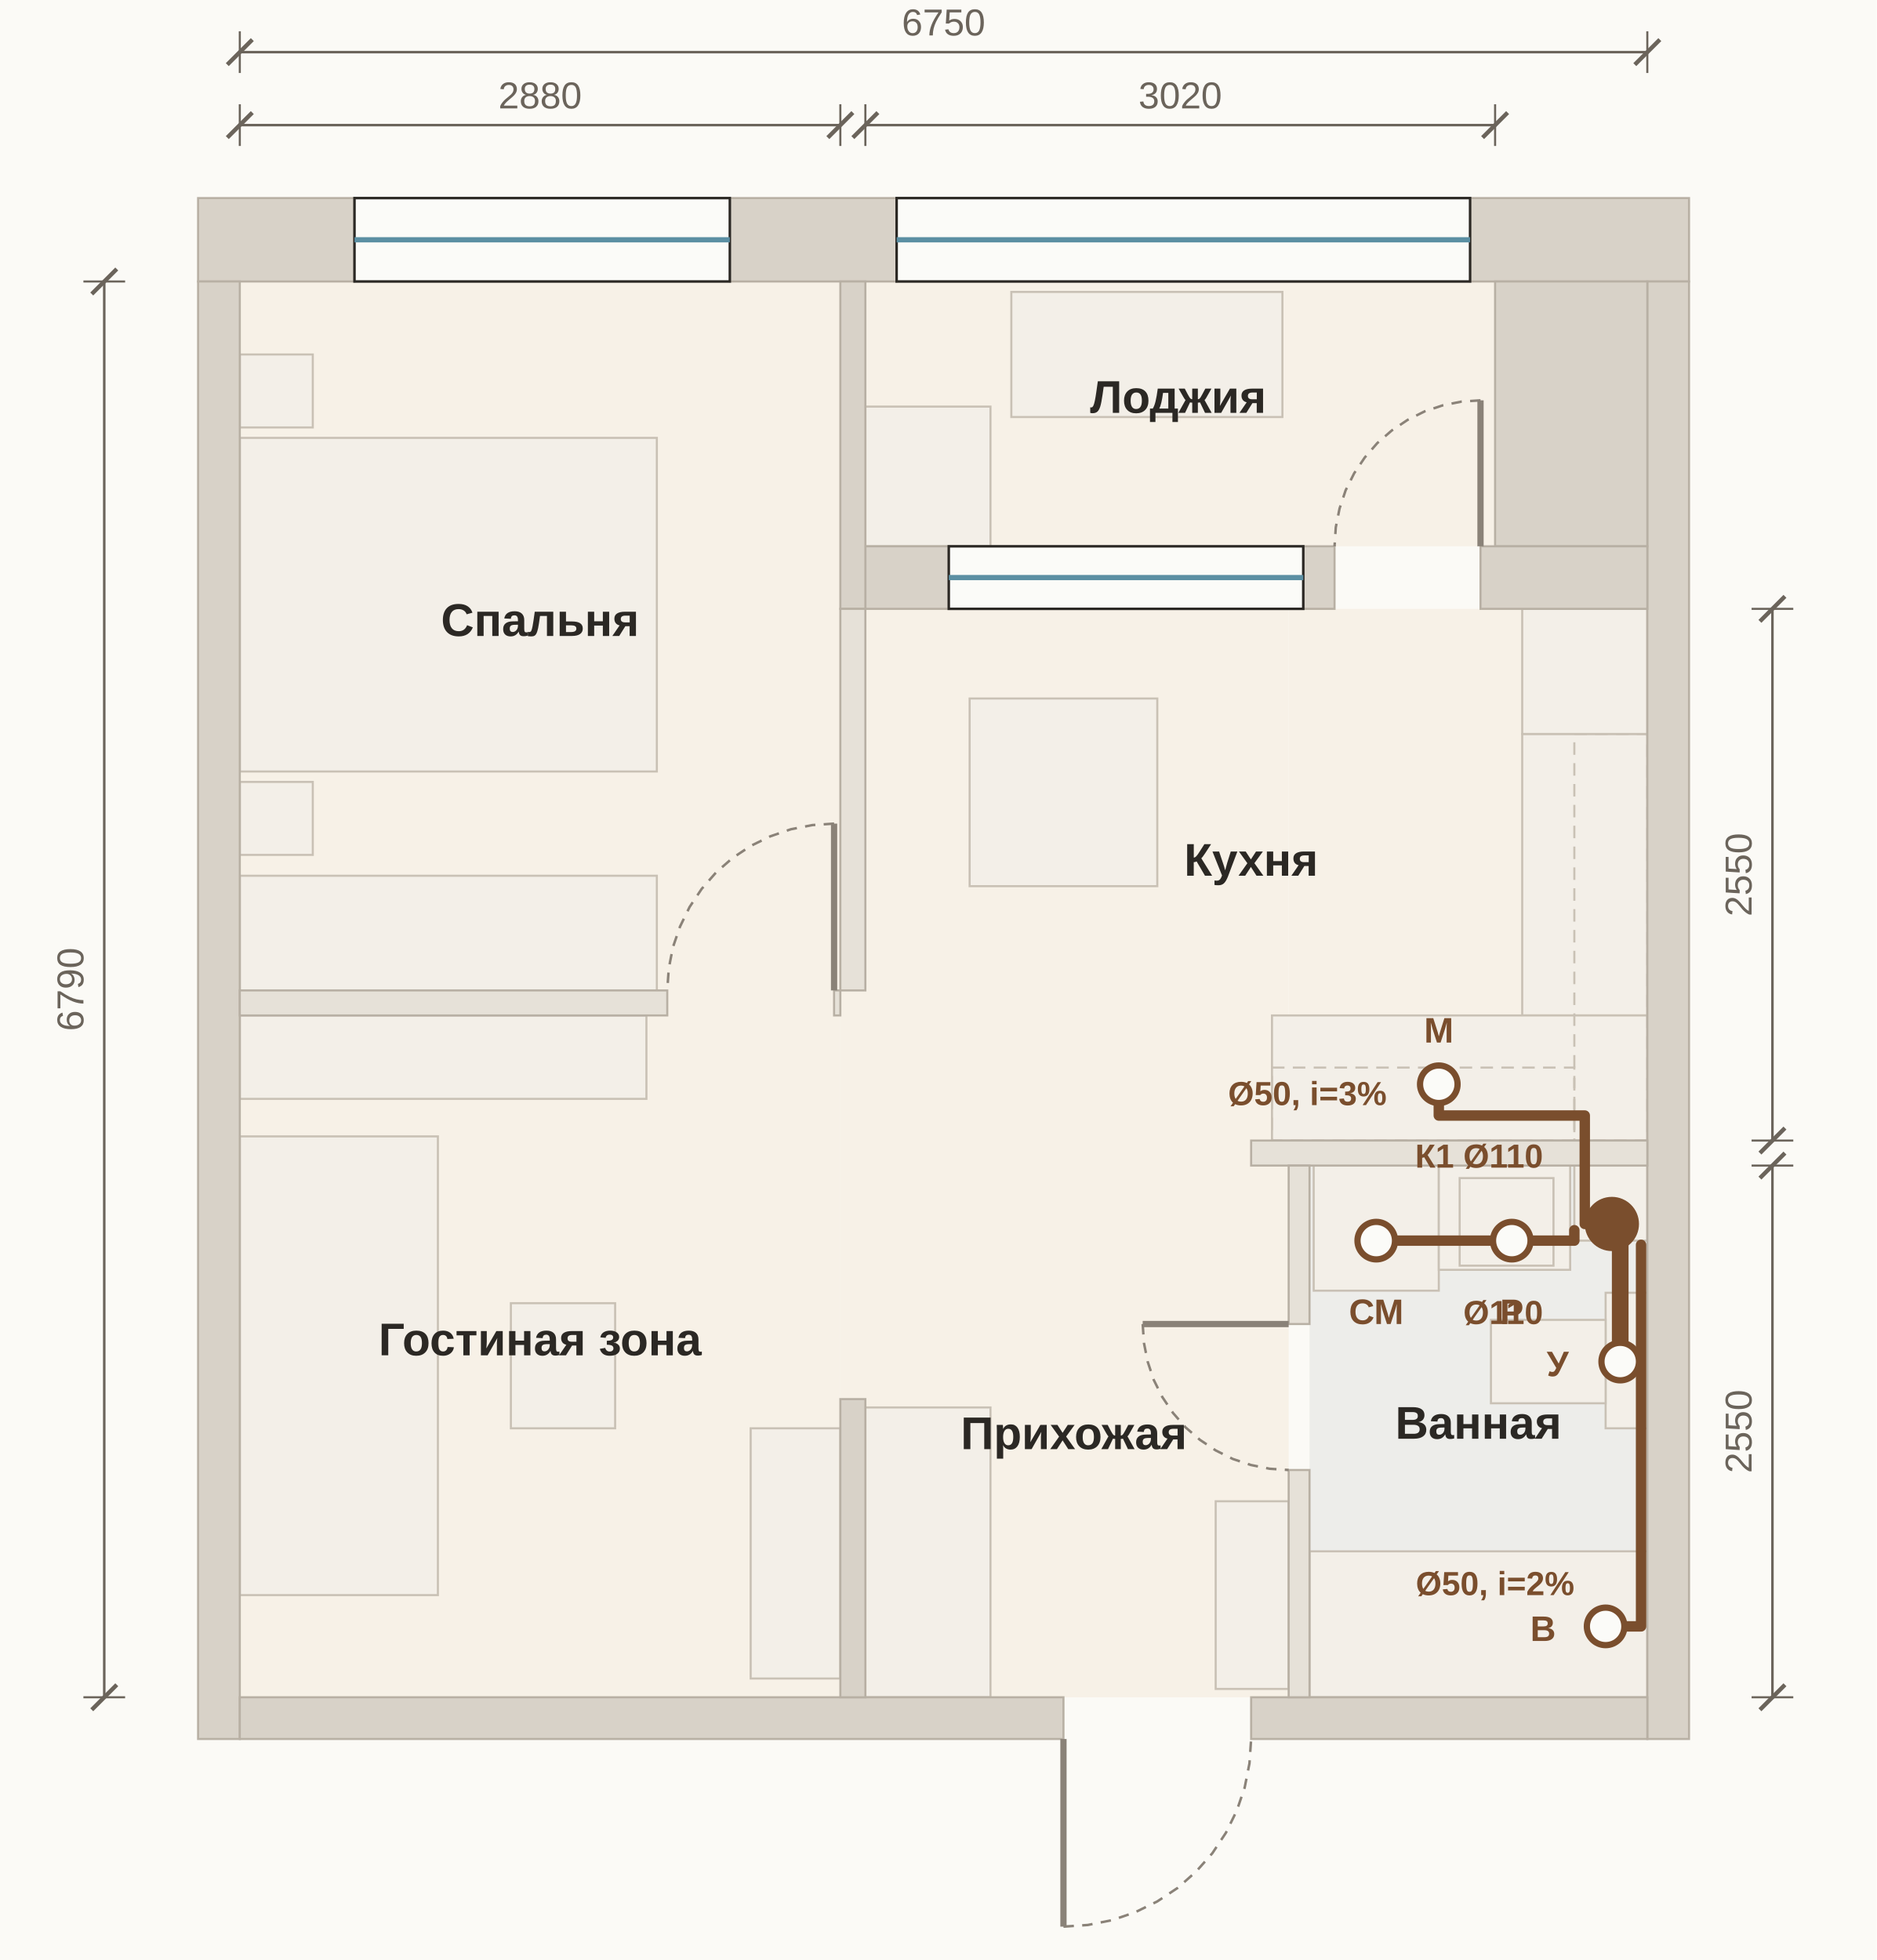
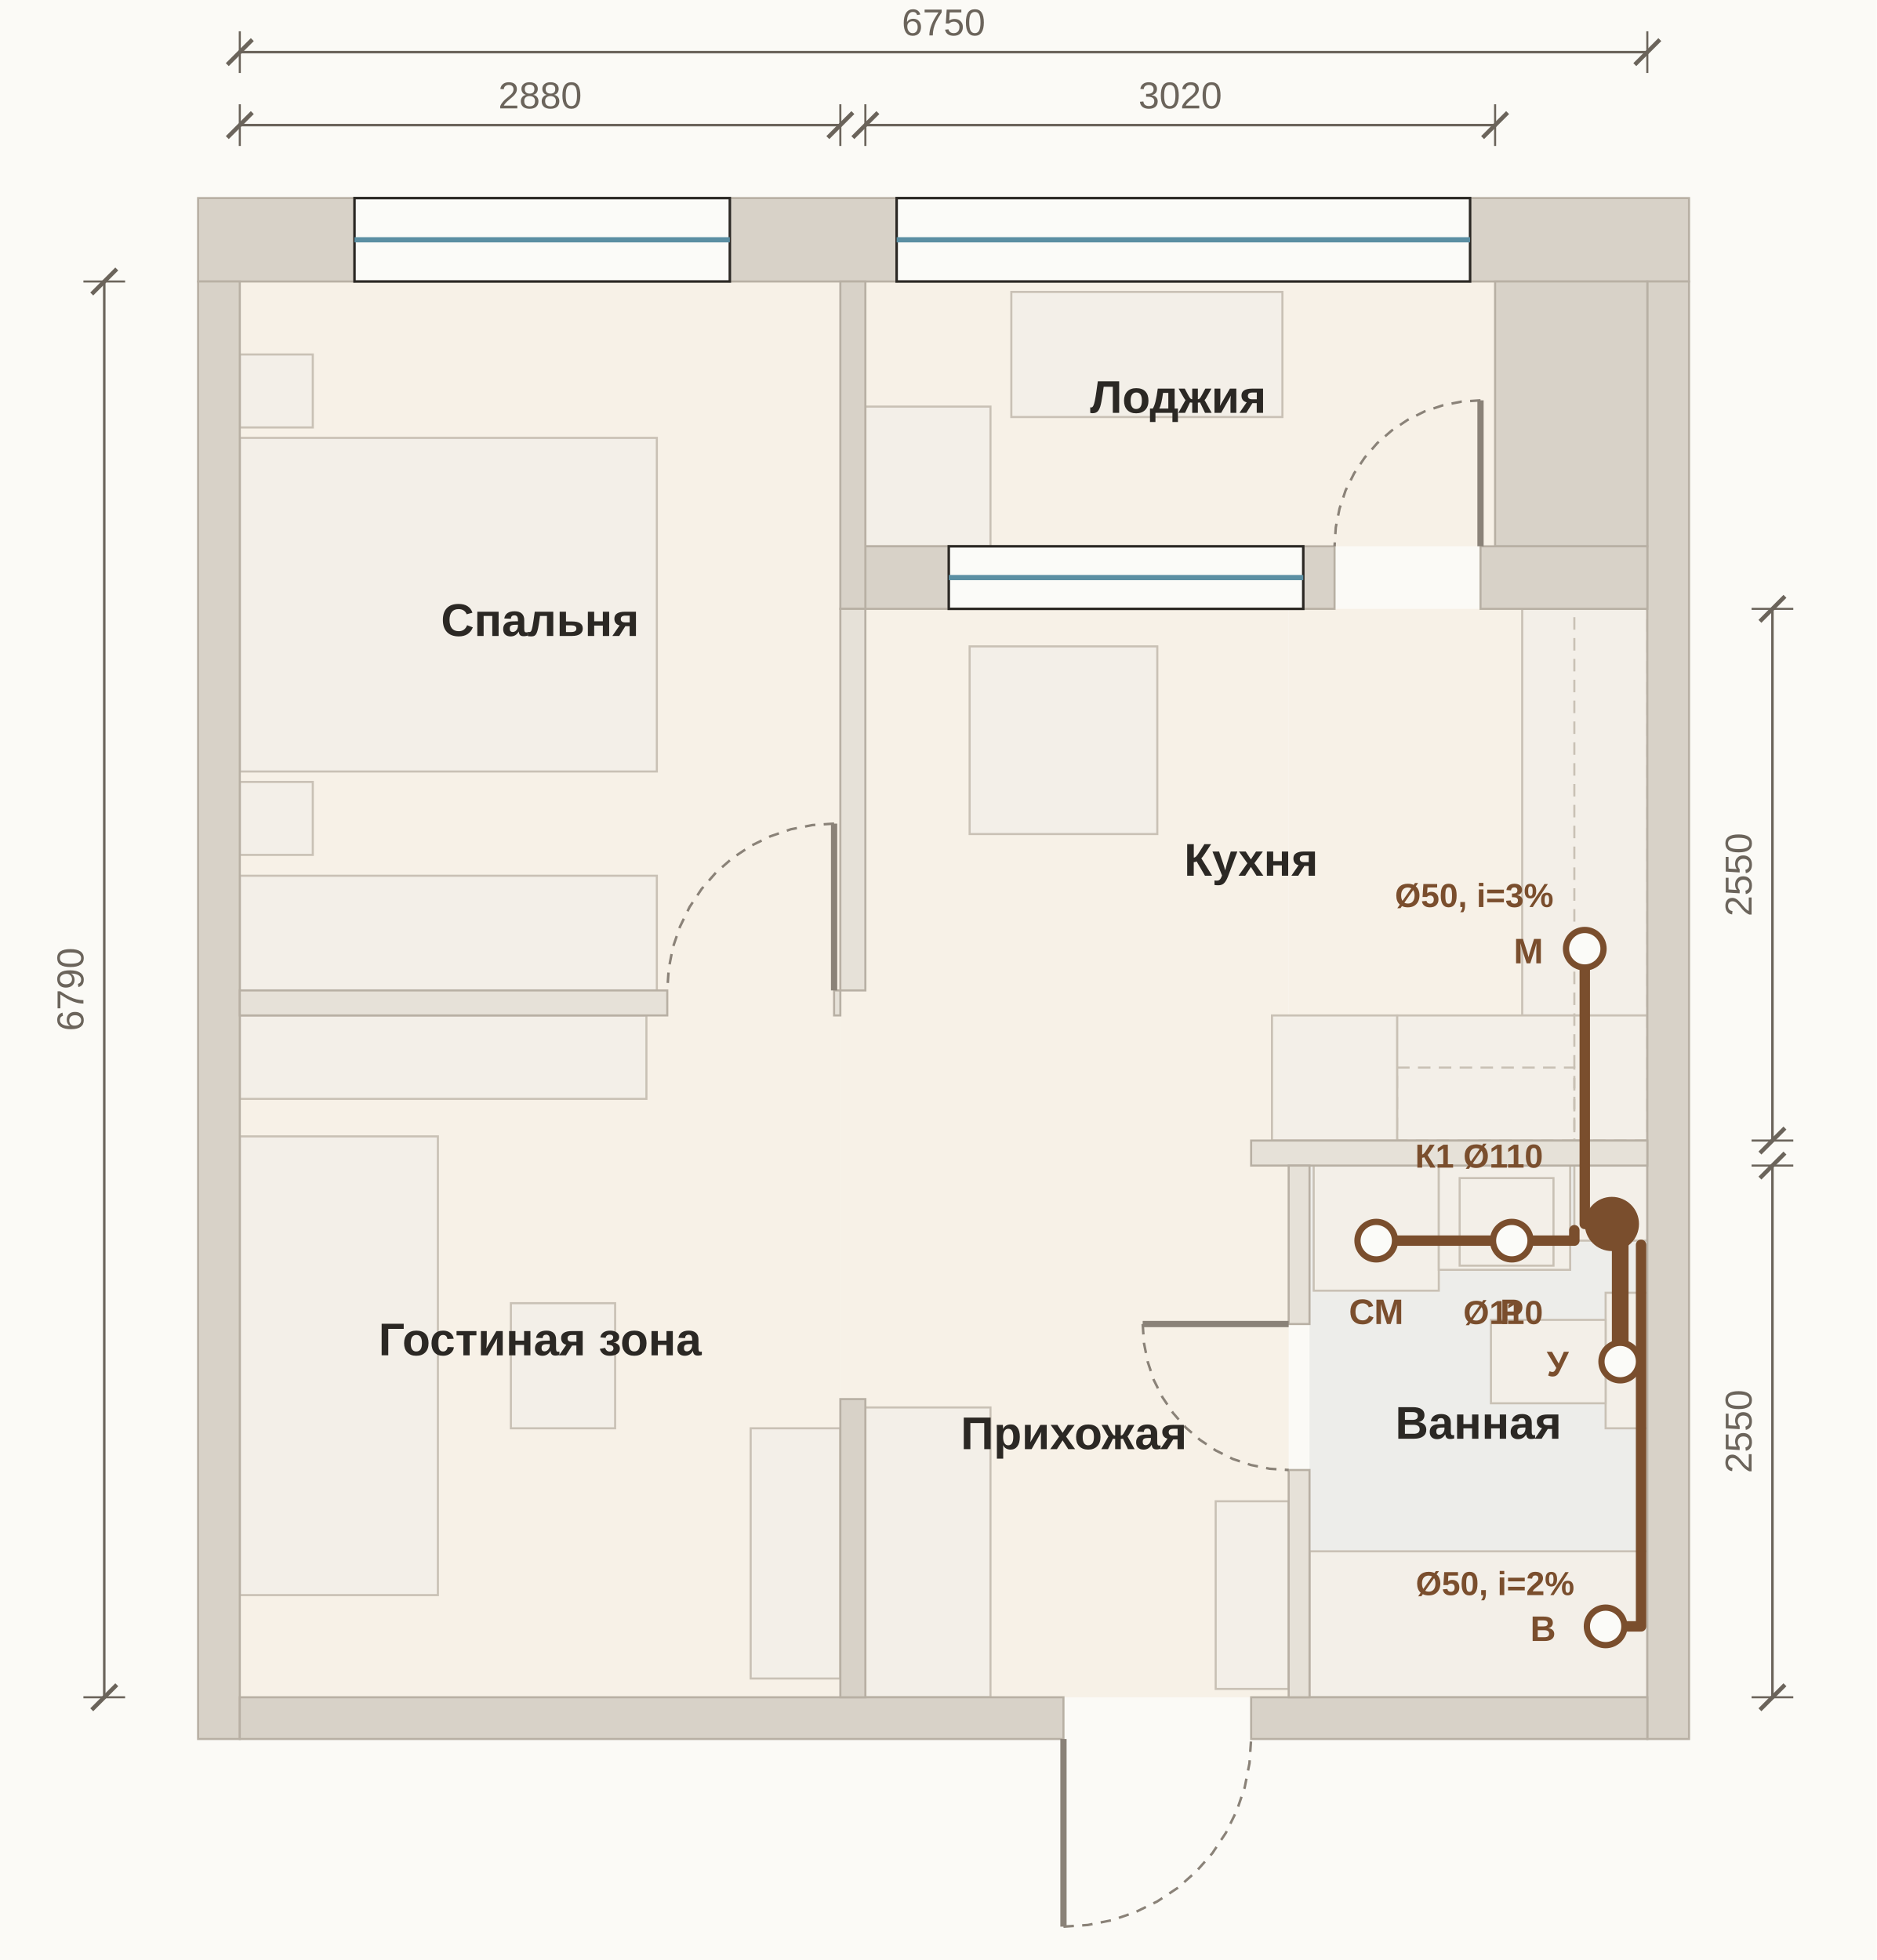
<svg xmlns="http://www.w3.org/2000/svg" aria-label="Схема канализации" width="900" height="940" viewBox="-115 -135 900 940">
  <defs>
    <pattern id="hd" width="10" height="10" patternUnits="userSpaceOnUse" patternTransform="rotate(45)">
      <rect width="10" height="10" fill="#F6DCD7" />
      <line x1="0" y1="0" x2="0" y2="10" stroke="#C0392B" stroke-width="3" />
    </pattern>
    <pattern id="hn" width="10" height="10" patternUnits="userSpaceOnUse" patternTransform="rotate(-45)">
      <rect width="10" height="10" fill="#D6E5DE" />
      <line x1="0" y1="0" x2="0" y2="10" stroke="#4F7A6B" stroke-width="3" />
    </pattern>
  </defs>
  <rect x="-115" y="-135" width="900" height="940" fill="#FBFAF6" />
  <rect x="0" y="0" width="288" height="679" fill="#F7F1E7" stroke="none" stroke-width="1" />
  <rect x="288" y="157" width="215" height="522" fill="#F7F1E7" stroke="none" stroke-width="1" />
  <rect x="503" y="157" width="172" height="267" fill="#F7F1E7" stroke="none" stroke-width="1" />
  <rect x="513" y="424" width="162" height="255" fill="#EDEDEA" stroke="none" stroke-width="1" />
  <rect x="300" y="0" width="302" height="127" fill="#F7F1E7" stroke="none" stroke-width="1" />
  <rect x="0" y="75" width="200" height="160" fill="#F3EFE8" stroke="#C9C1B5" stroke-width="1" />
  <rect x="0" y="35" width="35" height="35" fill="#F3EFE8" stroke="#C9C1B5" stroke-width="1" />
  <rect x="0" y="240" width="35" height="35" fill="#F3EFE8" stroke="#C9C1B5" stroke-width="1" />
  <rect x="0" y="285" width="200" height="55" fill="#F3EFE8" stroke="#C9C1B5" stroke-width="1" />
  <rect x="0" y="352" width="195" height="40" fill="#F3EFE8" stroke="#C9C1B5" stroke-width="1" />
  <rect x="130" y="490" width="50" height="60" fill="#F3EFE8" stroke="#C9C1B5" stroke-width="1" />
  <rect x="0" y="410" width="95" height="220" fill="#F3EFE8" stroke="#C9C1B5" stroke-width="1" />
  <rect x="245" y="550" width="43" height="120" fill="#F3EFE8" stroke="#C9C1B5" stroke-width="1" />
-   <rect x="615" y="217" width="60" height="135" fill="#F3EFE8" stroke="#C9C1B5" stroke-width="1" />
-   <rect x="495" y="352" width="180" height="60" fill="#F3EFE8" stroke="#C9C1B5" stroke-width="1" />
-   <rect x="640" y="217" width="35" height="195" fill="none" stroke="#C9C1B5" stroke-width="1" stroke-dasharray="6 4" />
-   <rect x="495" y="377" width="145" height="35" fill="none" stroke="#C9C1B5" stroke-width="1" stroke-dasharray="6 4" />
-   <rect x="615" y="157" width="60" height="60" fill="#F3EFE8" stroke="#C9C1B5" stroke-width="1" />
-   <rect x="350" y="200" width="90" height="90" fill="#F3EFE8" stroke="#C9C1B5" stroke-width="1" />
+   <rect x="615" y="157" width="60" height="195" fill="#F3EFE8" stroke="#C9C1B5" stroke-width="1" />
+   <rect x="555" y="352" width="120" height="60" fill="#F3EFE8" stroke="#C9C1B5" stroke-width="1" />
+   <rect x="640" y="157" width="35" height="255" fill="none" stroke="#C9C1B5" stroke-width="1" stroke-dasharray="6 4" />
+   <rect x="555" y="377" width="85" height="35" fill="none" stroke="#C9C1B5" stroke-width="1" stroke-dasharray="6 4" />
+   <rect x="495" y="352" width="60" height="60" fill="#F3EFE8" stroke="#C9C1B5" stroke-width="1" />
+   <rect x="350" y="175" width="90" height="90" fill="#F3EFE8" stroke="#C9C1B5" stroke-width="1" />
  <rect x="300" y="540" width="60" height="139" fill="#F3EFE8" stroke="#C9C1B5" stroke-width="1" />
  <rect x="468" y="585" width="35" height="90" fill="#F3EFE8" stroke="#C9C1B5" stroke-width="1" />
  <rect x="640" y="424" width="35" height="36" fill="#F3EFE8" stroke="#C9C1B5" stroke-width="1" />
  <rect x="515" y="424" width="60" height="60" fill="#F3EFE8" stroke="#C9C1B5" stroke-width="1" />
  <rect x="575" y="424" width="63" height="50" fill="#F3EFE8" stroke="#C9C1B5" stroke-width="1" />
  <rect x="585" y="430" width="45" height="42" fill="#F3EFE8" stroke="#C9C1B5" stroke-width="1" />
  <rect x="655" y="485" width="20" height="65" fill="#F3EFE8" stroke="#C9C1B5" stroke-width="1" />
  <rect x="600" y="498" width="55" height="40" fill="#F3EFE8" stroke="#C9C1B5" stroke-width="1" />
  <rect x="513" y="609" width="162" height="70" fill="#F3EFE8" stroke="#C9C1B5" stroke-width="1" />
  <rect x="370" y="5" width="130" height="60" fill="#F3EFE8" stroke="#C9C1B5" stroke-width="1" />
  <rect x="300" y="60" width="60" height="67" fill="#F3EFE8" stroke="#C9C1B5" stroke-width="1" />
  <rect x="-20" y="-40" width="75" height="40" fill="#D8D2C8" stroke="#B8B0A4" stroke-width="1" />
  <rect x="235" y="-40" width="80" height="40" fill="#D8D2C8" stroke="#B8B0A4" stroke-width="1" />
  <rect x="590" y="-40" width="105" height="40" fill="#D8D2C8" stroke="#B8B0A4" stroke-width="1" />
  <rect x="-20" y="0" width="20" height="699" fill="#D8D2C8" stroke="#B8B0A4" stroke-width="1" />
  <rect x="675" y="0" width="20" height="699" fill="#D8D2C8" stroke="#B8B0A4" stroke-width="1" />
  <rect x="0" y="679" width="395" height="20" fill="#D8D2C8" stroke="#B8B0A4" stroke-width="1" />
  <rect x="485" y="679" width="190" height="20" fill="#D8D2C8" stroke="#B8B0A4" stroke-width="1" />
  <rect x="602" y="0" width="73" height="127" fill="#D8D2C8" stroke="#B8B0A4" stroke-width="1" />
  <rect x="300" y="127" width="40" height="30" fill="#D8D2C8" stroke="#B8B0A4" stroke-width="1" />
  <rect x="510" y="127" width="15" height="30" fill="#D8D2C8" stroke="#B8B0A4" stroke-width="1" />
  <rect x="595" y="127" width="80" height="30" fill="#D8D2C8" stroke="#B8B0A4" stroke-width="1" />
  <rect x="288" y="0" width="12" height="157" fill="#D8D2C8" stroke="#B8B0A4" stroke-width="1" />
  <rect x="288" y="157" width="12" height="183" fill="#E6E1D8" stroke="#B8B0A4" stroke-width="1" />
  <rect x="288" y="536" width="12" height="143" fill="#D8D2C8" stroke="#B8B0A4" stroke-width="1" />
  <rect x="485" y="412" width="190" height="12" fill="#E6E1D8" stroke="#B8B0A4" stroke-width="1" />
  <rect x="503" y="424" width="10" height="76" fill="#E6E1D8" stroke="#B8B0A4" stroke-width="1" />
  <rect x="503" y="570" width="10" height="109" fill="#E6E1D8" stroke="#B8B0A4" stroke-width="1" />
  <rect x="0" y="340" width="205" height="12" fill="#E6E1D8" stroke="#B8B0A4" stroke-width="1" />
  <rect x="285" y="340" width="3" height="12" fill="#E6E1D8" stroke="#B8B0A4" stroke-width="1" />
  <rect x="55" y="-40" width="180" height="40" fill="#FBFBF8" stroke="#2B2824" stroke-width="1.2" />
  <line x1="55" y1="-20" x2="235" y2="-20" stroke="#5B8FA3" stroke-width="2.5" />
  <rect x="315" y="-40" width="275" height="40" fill="#FBFBF8" stroke="#2B2824" stroke-width="1.2" />
  <line x1="315" y1="-20" x2="590" y2="-20" stroke="#5B8FA3" stroke-width="2.5" />
  <rect x="340" y="127" width="170" height="30" fill="#FBFBF8" stroke="#2B2824" stroke-width="1.2" />
  <line x1="340" y1="142" x2="510" y2="142" stroke="#5B8FA3" stroke-width="2.5" />
  <line x1="595" y1="127" x2="595" y2="57" stroke="#8A8278" stroke-width="3" />
  <polyline points="595,57 585.9,57.6 576.9,59.4 568.2,62.3 560,66.4 552.4,71.5 545.5,77.5 539.5,84.4 534.4,92 530.3,100.2 527.4,108.9 525.6,117.9 525,127" fill="none" stroke="#8A8278" stroke-width="1.2" stroke-dasharray="5 4" />
  <line x1="395" y1="699" x2="395" y2="789" stroke="#8A8278" stroke-width="3" />
  <polyline points="395,789 406.7,788.2 418.3,785.9 429.4,782.1 440,776.9 449.8,770.4 458.6,762.6 466.4,753.8 472.9,744 478.1,733.4 481.9,722.3 484.2,710.7 485,699" fill="none" stroke="#8A8278" stroke-width="1.2" stroke-dasharray="5 4" />
  <line x1="503" y1="500" x2="433" y2="500" stroke="#8A8278" stroke-width="3" />
  <polyline points="433,500 433.6,509.1 435.4,518.1 438.3,526.8 442.4,535 447.5,542.6 453.5,549.5 460.4,555.5 468,560.6 476.2,564.7 484.9,567.6 493.9,569.4 503,570" fill="none" stroke="#8A8278" stroke-width="1.2" stroke-dasharray="5 4" />
  <line x1="285" y1="340" x2="285" y2="260" stroke="#8A8278" stroke-width="3" />
  <polyline points="285,260 274.6,260.7 264.3,262.7 254.4,266.1 245,270.7 236.3,276.5 228.4,283.4 221.5,291.3 215.7,300 211.1,309.4 207.7,319.3 205.7,329.6 205,340" fill="none" stroke="#8A8278" stroke-width="1.2" stroke-dasharray="5 4" />
  <text x="144" y="170" font-family="Arial, Helvetica, sans-serif" font-size="22" font-weight="600" fill="#2B2824" text-anchor="middle">Спальня</text>
  <text x="144" y="515" font-family="Arial, Helvetica, sans-serif" font-size="22" font-weight="600" fill="#2B2824" text-anchor="middle">Гостиная зона</text>
  <text x="485" y="285" font-family="Arial, Helvetica, sans-serif" font-size="22" font-weight="600" fill="#2B2824" text-anchor="middle">Кухня</text>
  <text x="400" y="560" font-family="Arial, Helvetica, sans-serif" font-size="22" font-weight="600" fill="#2B2824" text-anchor="middle">Прихожая</text>
  <text x="594" y="555" font-family="Arial, Helvetica, sans-serif" font-size="22" font-weight="600" fill="#2B2824" text-anchor="middle">Ванная</text>
  <text x="450" y="63" font-family="Arial, Helvetica, sans-serif" font-size="22" font-weight="600" fill="#2B2824" text-anchor="middle">Лоджия</text>
  <line x1="0" y1="-75" x2="288" y2="-75" stroke="#6B645B" stroke-width="1.2" />
  <line x1="-6" y1="-69" x2="6" y2="-81" stroke="#6B645B" stroke-width="2" />
  <line x1="0" y1="-85" x2="0" y2="-65" stroke="#6B645B" stroke-width="1" />
  <line x1="282" y1="-69" x2="294" y2="-81" stroke="#6B645B" stroke-width="2" />
  <line x1="288" y1="-85" x2="288" y2="-65" stroke="#6B645B" stroke-width="1" />
  <text x="144" y="-83" font-family="Arial, Helvetica, sans-serif" font-size="18" font-weight="400" fill="#6B645B" text-anchor="middle">2880</text>
  <line x1="300" y1="-75" x2="602" y2="-75" stroke="#6B645B" stroke-width="1.2" />
  <line x1="294" y1="-69" x2="306" y2="-81" stroke="#6B645B" stroke-width="2" />
  <line x1="300" y1="-85" x2="300" y2="-65" stroke="#6B645B" stroke-width="1" />
  <line x1="596" y1="-69" x2="608" y2="-81" stroke="#6B645B" stroke-width="2" />
  <line x1="602" y1="-85" x2="602" y2="-65" stroke="#6B645B" stroke-width="1" />
  <text x="451" y="-83" font-family="Arial, Helvetica, sans-serif" font-size="18" font-weight="400" fill="#6B645B" text-anchor="middle">3020</text>
  <line x1="0" y1="-110" x2="675" y2="-110" stroke="#6B645B" stroke-width="1.2" />
  <line x1="-6" y1="-104" x2="6" y2="-116" stroke="#6B645B" stroke-width="2" />
  <line x1="0" y1="-120" x2="0" y2="-100" stroke="#6B645B" stroke-width="1" />
  <line x1="669" y1="-104" x2="681" y2="-116" stroke="#6B645B" stroke-width="2" />
  <line x1="675" y1="-120" x2="675" y2="-100" stroke="#6B645B" stroke-width="1" />
  <text x="337.5" y="-118" font-family="Arial, Helvetica, sans-serif" font-size="18" font-weight="400" fill="#6B645B" text-anchor="middle">6750</text>
  <line x1="-65" y1="0" x2="-65" y2="679" stroke="#6B645B" stroke-width="1.2" />
  <line x1="-71" y1="6" x2="-59" y2="-6" stroke="#6B645B" stroke-width="2" />
  <line x1="-75" y1="0" x2="-55" y2="0" stroke="#6B645B" stroke-width="1" />
  <line x1="-71" y1="685" x2="-59" y2="673" stroke="#6B645B" stroke-width="2" />
  <line x1="-75" y1="679" x2="-55" y2="679" stroke="#6B645B" stroke-width="1" />
  <text x="-75" y="339.5" font-family="Arial, Helvetica, sans-serif" font-size="18" font-weight="400" fill="#6B645B" text-anchor="middle" transform="rotate(-90 -75 339.5)">6790</text>
  <line x1="735" y1="157" x2="735" y2="412" stroke="#6B645B" stroke-width="1.2" />
  <line x1="729" y1="163" x2="741" y2="151" stroke="#6B645B" stroke-width="2" />
  <line x1="725" y1="157" x2="745" y2="157" stroke="#6B645B" stroke-width="1" />
  <line x1="729" y1="418" x2="741" y2="406" stroke="#6B645B" stroke-width="2" />
  <line x1="725" y1="412" x2="745" y2="412" stroke="#6B645B" stroke-width="1" />
  <text x="725" y="284.5" font-family="Arial, Helvetica, sans-serif" font-size="18" font-weight="400" fill="#6B645B" text-anchor="middle" transform="rotate(-90 725 284.5)">2550</text>
  <line x1="735" y1="424" x2="735" y2="679" stroke="#6B645B" stroke-width="1.2" />
  <line x1="729" y1="430" x2="741" y2="418" stroke="#6B645B" stroke-width="2" />
  <line x1="725" y1="424" x2="745" y2="424" stroke="#6B645B" stroke-width="1" />
  <line x1="729" y1="685" x2="741" y2="673" stroke="#6B645B" stroke-width="2" />
  <line x1="725" y1="679" x2="745" y2="679" stroke="#6B645B" stroke-width="1" />
  <text x="725" y="551.5" font-family="Arial, Helvetica, sans-serif" font-size="18" font-weight="400" fill="#6B645B" text-anchor="middle" transform="rotate(-90 725 551.5)">2550</text>
-   <polyline points="575,385 575,400 645,400 645,452 658,452" fill="none" stroke="#7A4E2D" stroke-width="5" stroke-linejoin="round" stroke-linecap="round" />
+   <polyline points="645,320 645,452 658,452" fill="none" stroke="#7A4E2D" stroke-width="5" stroke-linejoin="round" stroke-linecap="round" />
  <polyline points="662,518 662,460" fill="none" stroke="#7A4E2D" stroke-width="8" stroke-linejoin="round" stroke-linecap="round" />
  <polyline points="545,460 640,460 640,455" fill="none" stroke="#7A4E2D" stroke-width="5" stroke-linejoin="round" stroke-linecap="round" />
  <polyline points="655,645 672,645 672,462" fill="none" stroke="#7A4E2D" stroke-width="5" stroke-linejoin="round" stroke-linecap="round" />
  <circle cx="658" cy="452" r="13" fill="#7A4E2D" />
-   <circle cx="575" cy="385" r="9" fill="#FBFBF8" stroke="#7A4E2D" stroke-width="3" />
-   <text x="575" y="365" font-family="Arial, Helvetica, sans-serif" font-size="17" font-weight="700" fill="#7A4E2D" text-anchor="middle">М</text>
+   <circle cx="645" cy="320" r="9" fill="#FBFBF8" stroke="#7A4E2D" stroke-width="3" />
+   <text x="618" y="327" font-family="Arial, Helvetica, sans-serif" font-size="17" font-weight="700" fill="#7A4E2D" text-anchor="middle">М</text>
  <circle cx="662" cy="518" r="9" fill="#FBFBF8" stroke="#7A4E2D" stroke-width="3" />
  <text x="632" y="525" font-family="Arial, Helvetica, sans-serif" font-size="17" font-weight="700" fill="#7A4E2D" text-anchor="middle">У</text>
  <circle cx="545" cy="460" r="9" fill="#FBFBF8" stroke="#7A4E2D" stroke-width="3" />
  <text x="545" y="500" font-family="Arial, Helvetica, sans-serif" font-size="17" font-weight="700" fill="#7A4E2D" text-anchor="middle">СМ</text>
  <circle cx="610" cy="460" r="9" fill="#FBFBF8" stroke="#7A4E2D" stroke-width="3" />
  <text x="610" y="500" font-family="Arial, Helvetica, sans-serif" font-size="17" font-weight="700" fill="#7A4E2D" text-anchor="middle">Р</text>
  <circle cx="655" cy="645" r="9" fill="#FBFBF8" stroke="#7A4E2D" stroke-width="3" />
  <text x="625" y="652" font-family="Arial, Helvetica, sans-serif" font-size="17" font-weight="700" fill="#7A4E2D" text-anchor="middle">В</text>
-   <text x="550" y="395" font-family="Arial, Helvetica, sans-serif" font-size="16" font-weight="700" fill="#7A4E2D" text-anchor="end">Ø50, i=3%</text>
+   <text x="630" y="300" font-family="Arial, Helvetica, sans-serif" font-size="16" font-weight="700" fill="#7A4E2D" text-anchor="end">Ø50, i=3%</text>
  <text x="625" y="500" font-family="Arial, Helvetica, sans-serif" font-size="16" font-weight="700" fill="#7A4E2D" text-anchor="end">Ø110</text>
  <text x="640" y="630" font-family="Arial, Helvetica, sans-serif" font-size="16" font-weight="700" fill="#7A4E2D" text-anchor="end">Ø50, i=2%</text>
  <text x="625" y="425" font-family="Arial, Helvetica, sans-serif" font-size="16" font-weight="700" fill="#7A4E2D" text-anchor="end">К1 Ø110</text>
</svg>
